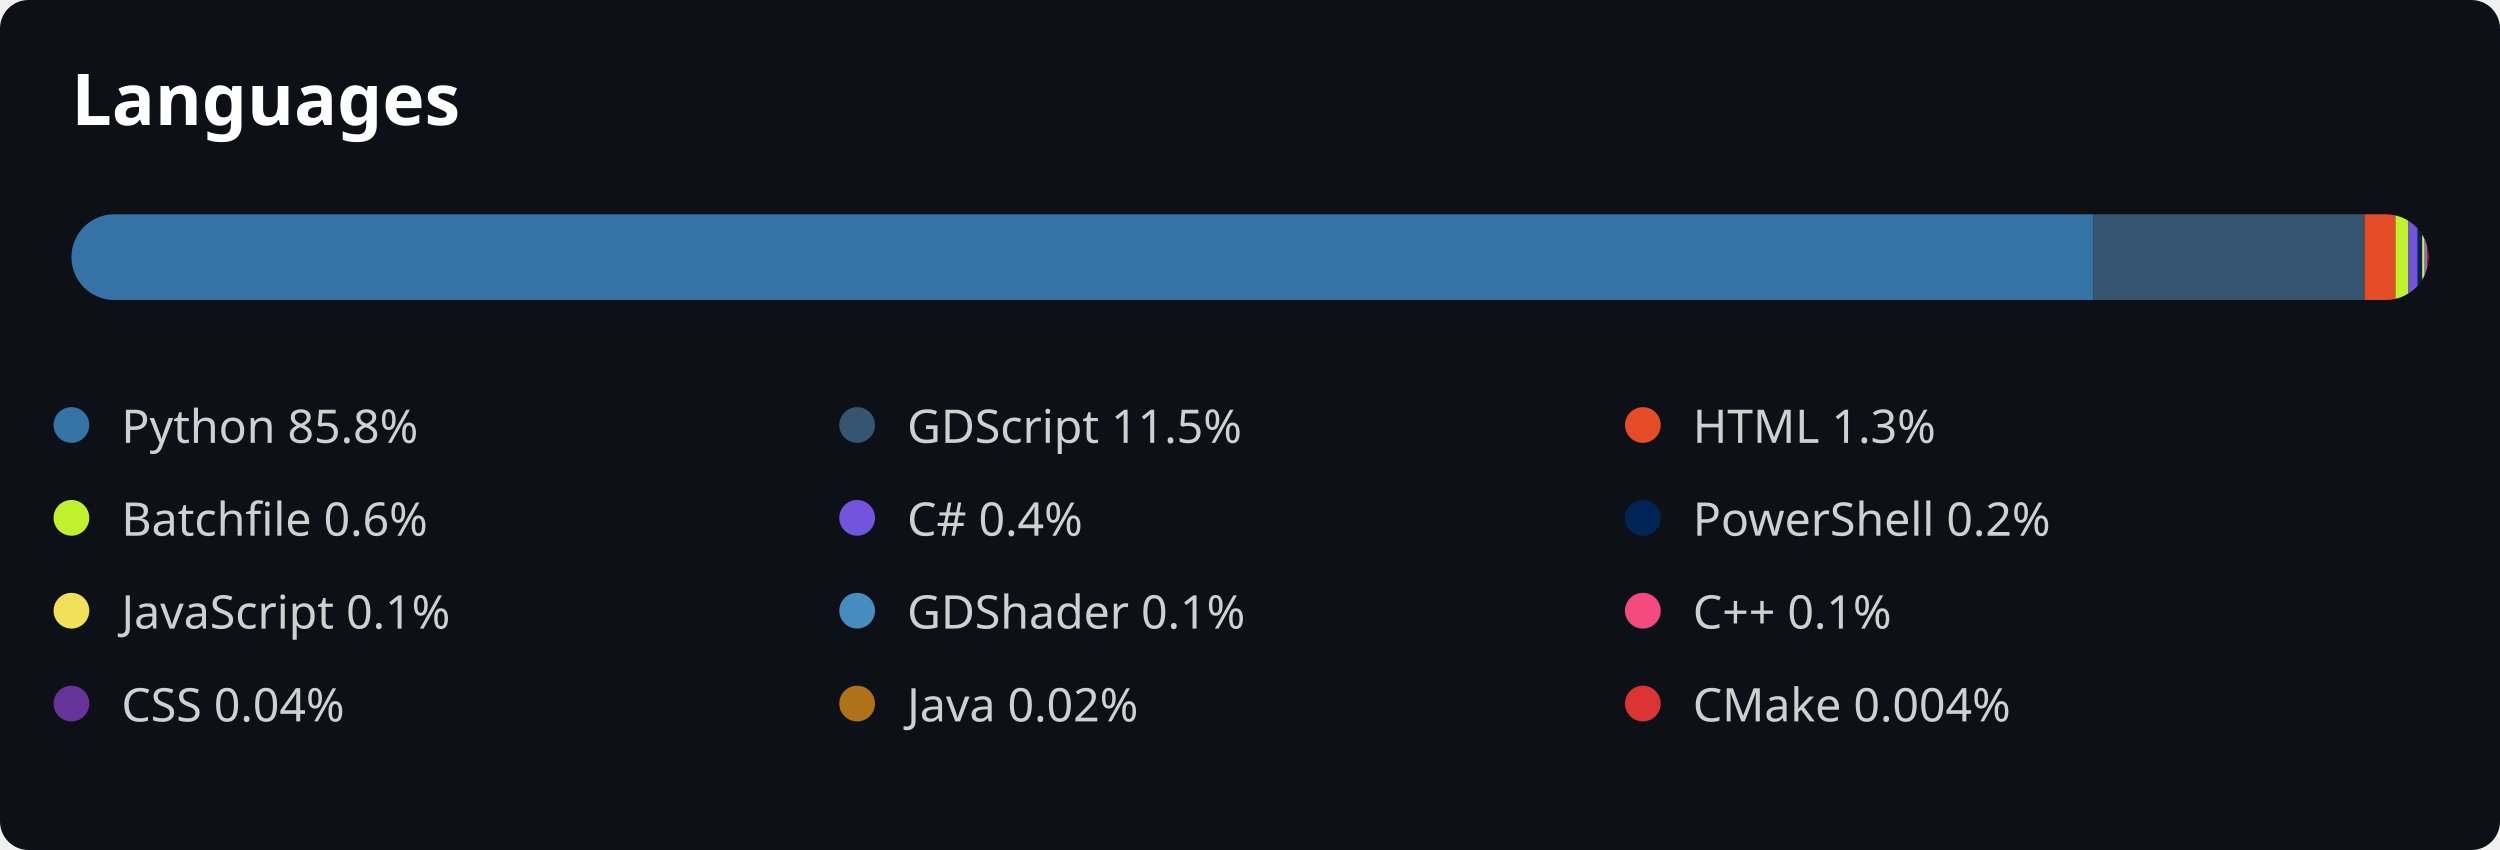
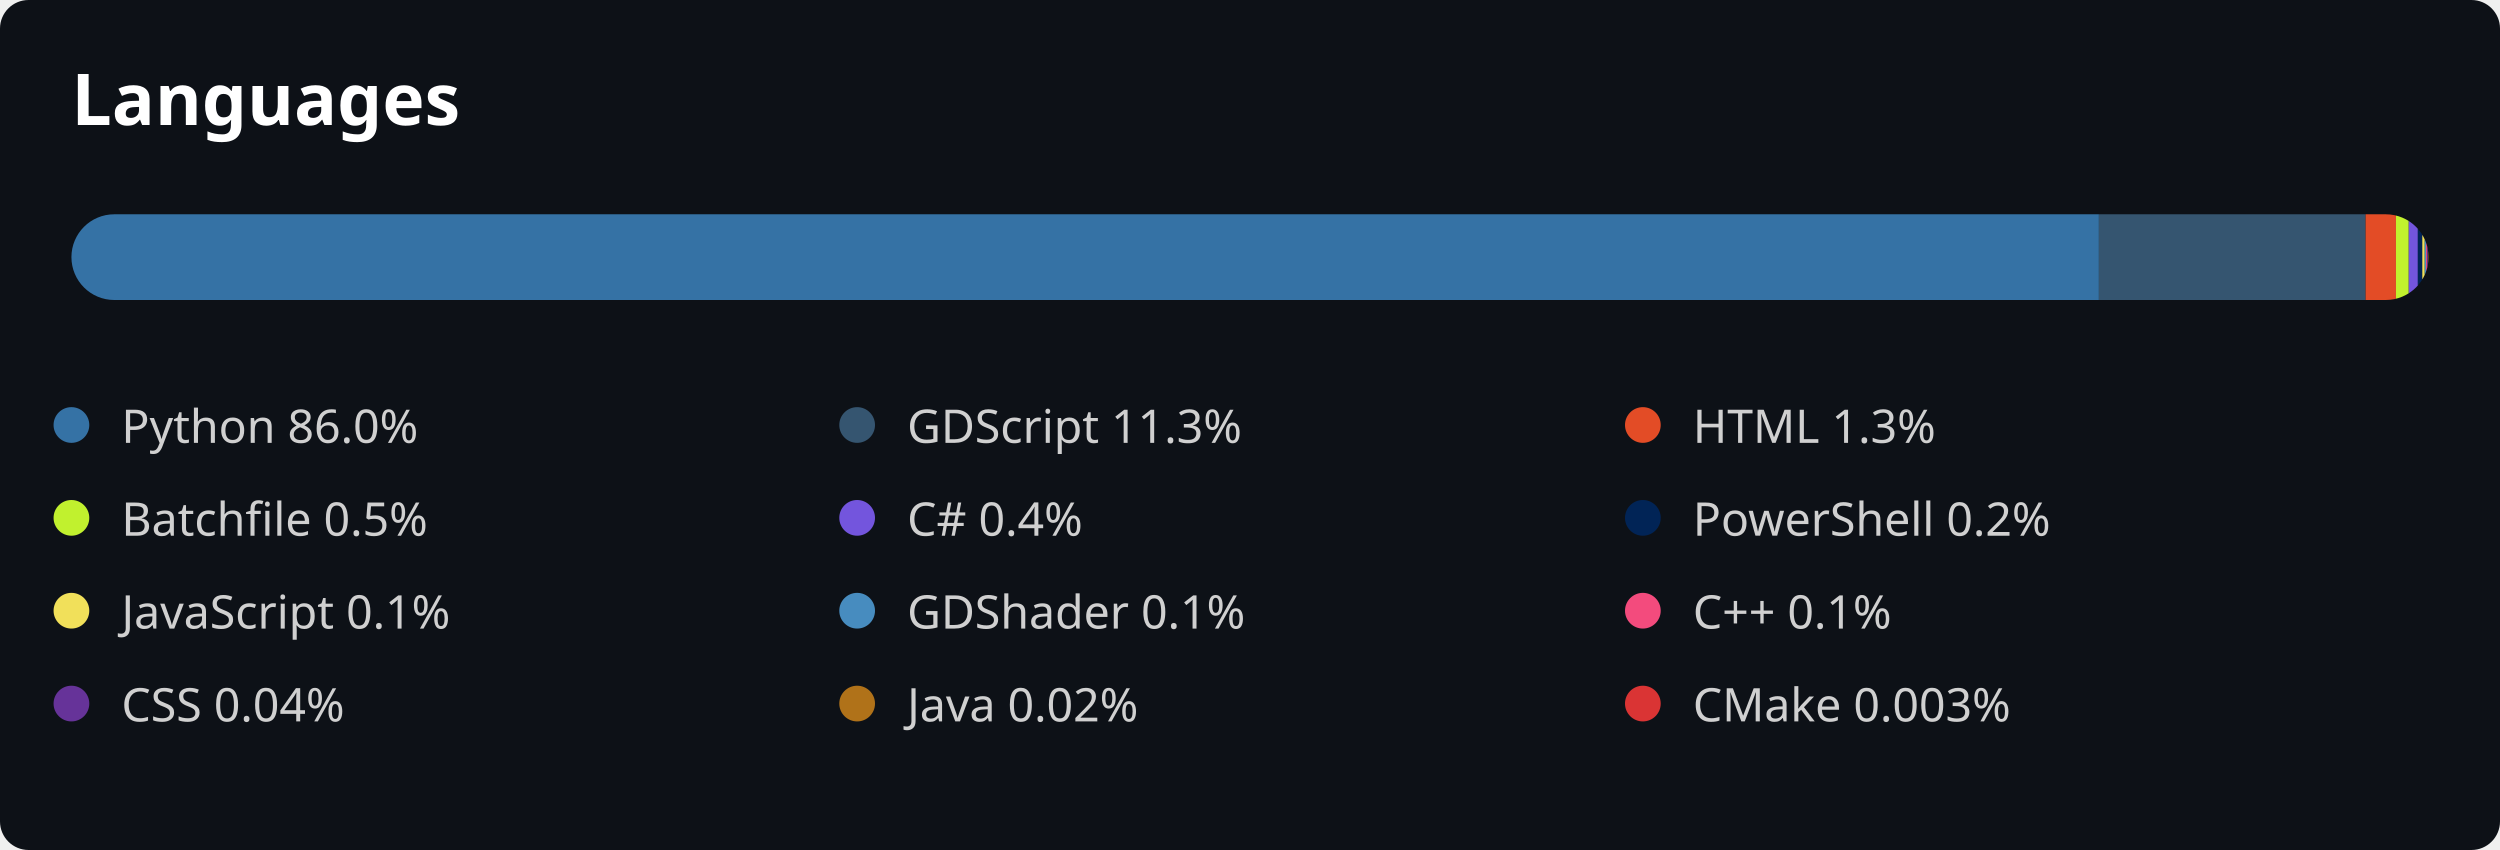
<svg xmlns="http://www.w3.org/2000/svg" width="700" height="238" viewBox="0 0 700 238">
  <style>
    .title { font: 600 20px 'Segoe UI', Ubuntu, Sans-Serif; fill: #ffffff; }
    .legend-text { font: 400 13px 'Segoe UI', Ubuntu, Sans-Serif; fill: #d0d0d0; }
  </style>
  <rect width="100%" height="100%" rx="8" fill="#0d1117" />
  <text x="20" y="35" class="title">Languages</text>
  <clipPath id="barClip">
    <rect x="20" y="60" width="660" height="24" rx="12.0" />
  </clipPath>
  <g clip-path="url(#barClip)">
-     <rect x="20.00" y="60" width="566.09" height="24" fill="#3572A5" />
-     <rect x="586.09" y="60" width="75.97" height="24" fill="#355570" />
-     <rect x="662.07" y="60" width="8.65" height="24" fill="#e34c26" />
-     <rect x="670.72" y="60" width="3.64" height="24" fill="#C1F12E" />
-     <rect x="674.36" y="60" width="2.59" height="24" fill="#7355dd" />
-     <rect x="676.95" y="60" width="1.26" height="24" fill="#012456" />
-     <rect x="678.21" y="60" width="0.69" height="24" fill="#f1e05a" />
-     <rect x="678.90" y="60" width="0.38" height="24" fill="#478CBF" />
-     <rect x="679.28" y="60" width="0.34" height="24" fill="#f34b7d" />
-     <rect x="679.63" y="60" width="0.24" height="24" fill="#663399" />
-     <rect x="679.86" y="60" width="0.12" height="24" fill="#b07219" />
+     <rect x="20.00" y="60" width="567.69" height="24" fill="#3572A5" />
+     <rect x="587.69" y="60" width="74.68" height="24" fill="#355570" />
+     <rect x="662.37" y="60" width="8.50" height="24" fill="#e34c26" />
+     <rect x="670.87" y="60" width="3.58" height="24" fill="#C1F12E" />
+     <rect x="674.46" y="60" width="2.54" height="24" fill="#7355dd" />
+     <rect x="677.00" y="60" width="1.24" height="24" fill="#012456" />
+     <rect x="678.24" y="60" width="0.68" height="24" fill="#f1e05a" />
+     <rect x="678.92" y="60" width="0.38" height="24" fill="#478CBF" />
+     <rect x="679.30" y="60" width="0.34" height="24" fill="#f34b7d" />
+     <rect x="679.63" y="60" width="0.23" height="24" fill="#663399" />
+     <rect x="679.86" y="60" width="0.11" height="24" fill="#b07219" />
    <rect x="679.98" y="60" width="0.02" height="24" fill="#DA3434" />
  </g>
  <circle cx="20" cy="119" r="5" fill="#3572A5" />
-   <text x="34" y="124" class="legend-text">Python 85.8%</text>
+   <text x="34" y="124" class="legend-text">Python 86.0%</text>
  <circle cx="240" cy="119" r="5" fill="#355570" />
-   <text x="254" y="124" class="legend-text">GDScript 11.5%</text>
+   <text x="254" y="124" class="legend-text">GDScript 11.3%</text>
  <circle cx="460" cy="119" r="5" fill="#e34c26" />
  <text x="474" y="124" class="legend-text">HTML 1.3%</text>
  <circle cx="20" cy="145" r="5" fill="#C1F12E" />
-   <text x="34" y="150" class="legend-text">Batchfile 0.6%</text>
+   <text x="34" y="150" class="legend-text">Batchfile 0.5%</text>
  <circle cx="240" cy="145" r="5" fill="#7355dd" />
  <text x="254" y="150" class="legend-text">C# 0.4%</text>
  <circle cx="460" cy="145" r="5" fill="#012456" />
  <text x="474" y="150" class="legend-text">PowerShell 0.2%</text>
  <circle cx="20" cy="171" r="5" fill="#f1e05a" />
  <text x="34" y="176" class="legend-text">JavaScript 0.1%</text>
  <circle cx="240" cy="171" r="5" fill="#478CBF" />
  <text x="254" y="176" class="legend-text">GDShader 0.1%</text>
  <circle cx="460" cy="171" r="5" fill="#f34b7d" />
  <text x="474" y="176" class="legend-text">C++ 0.1%</text>
  <circle cx="20" cy="197" r="5" fill="#663399" />
  <text x="34" y="202" class="legend-text">CSS 0.04%</text>
  <circle cx="240" cy="197" r="5" fill="#b07219" />
  <text x="254" y="202" class="legend-text">Java 0.02%</text>
  <circle cx="460" cy="197" r="5" fill="#DA3434" />
-   <text x="474" y="202" class="legend-text">CMake 0.004%</text>
+   <text x="474" y="202" class="legend-text">CMake 0.003%</text>
</svg>
